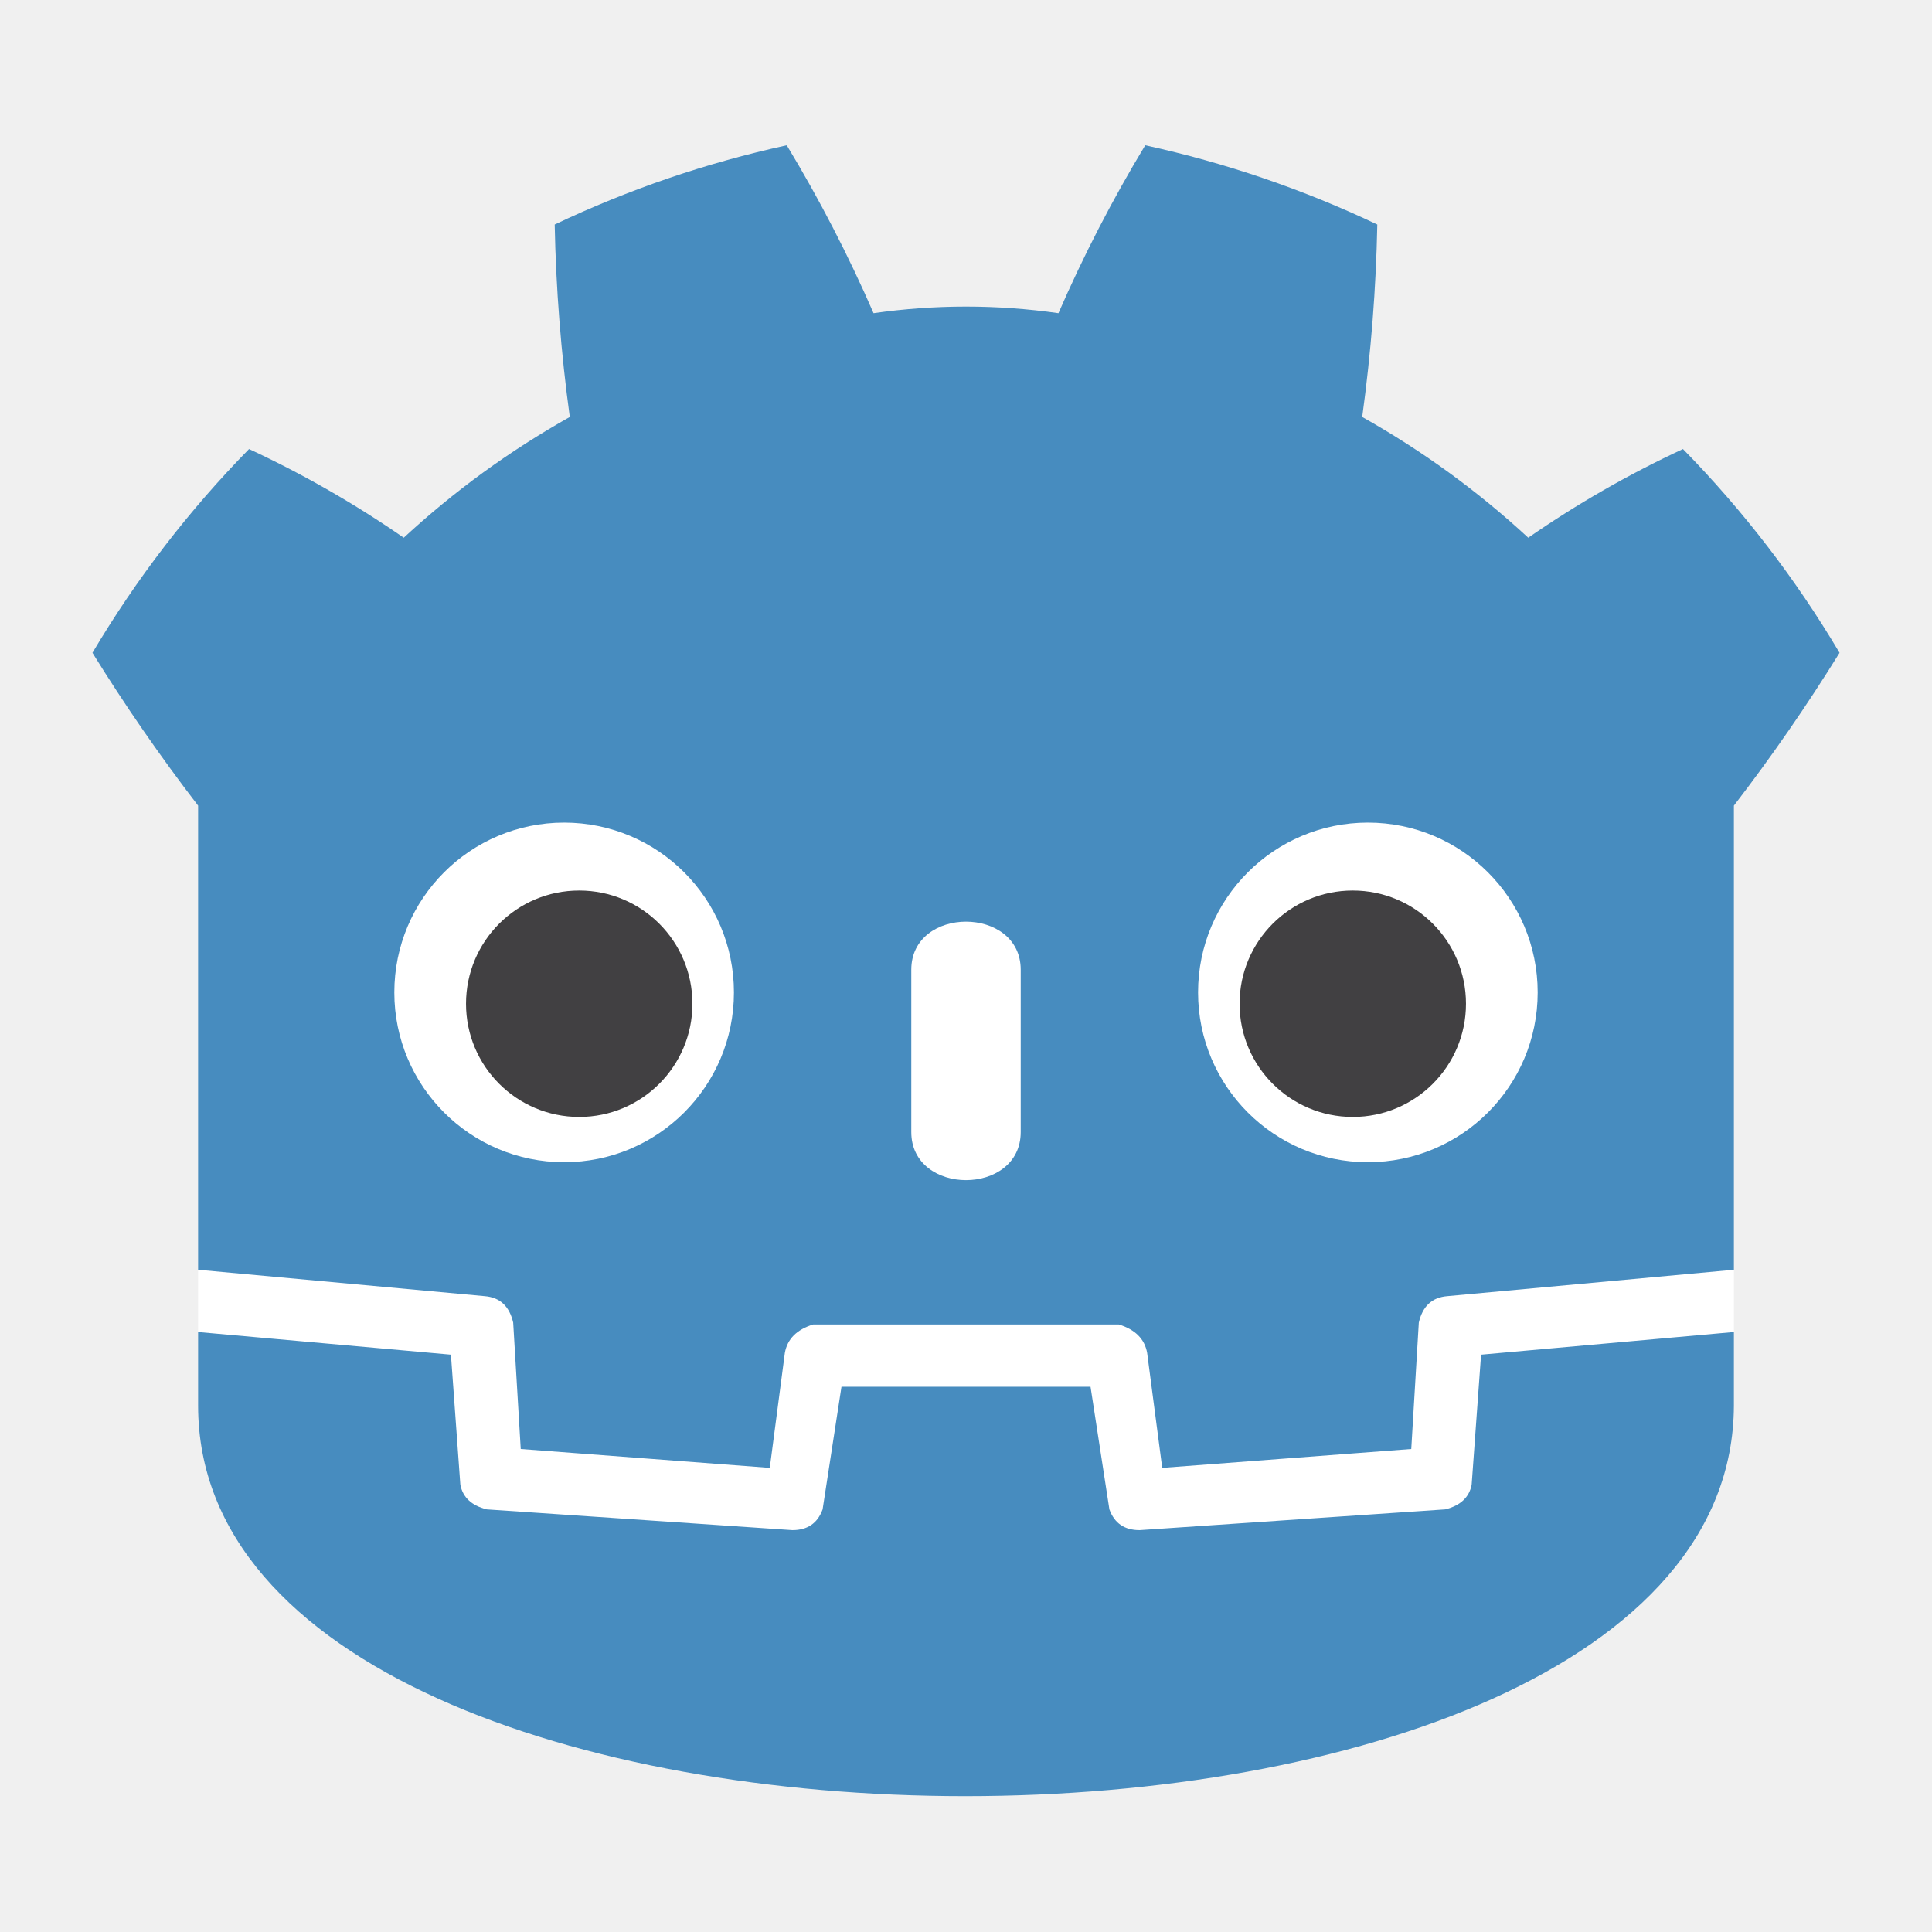
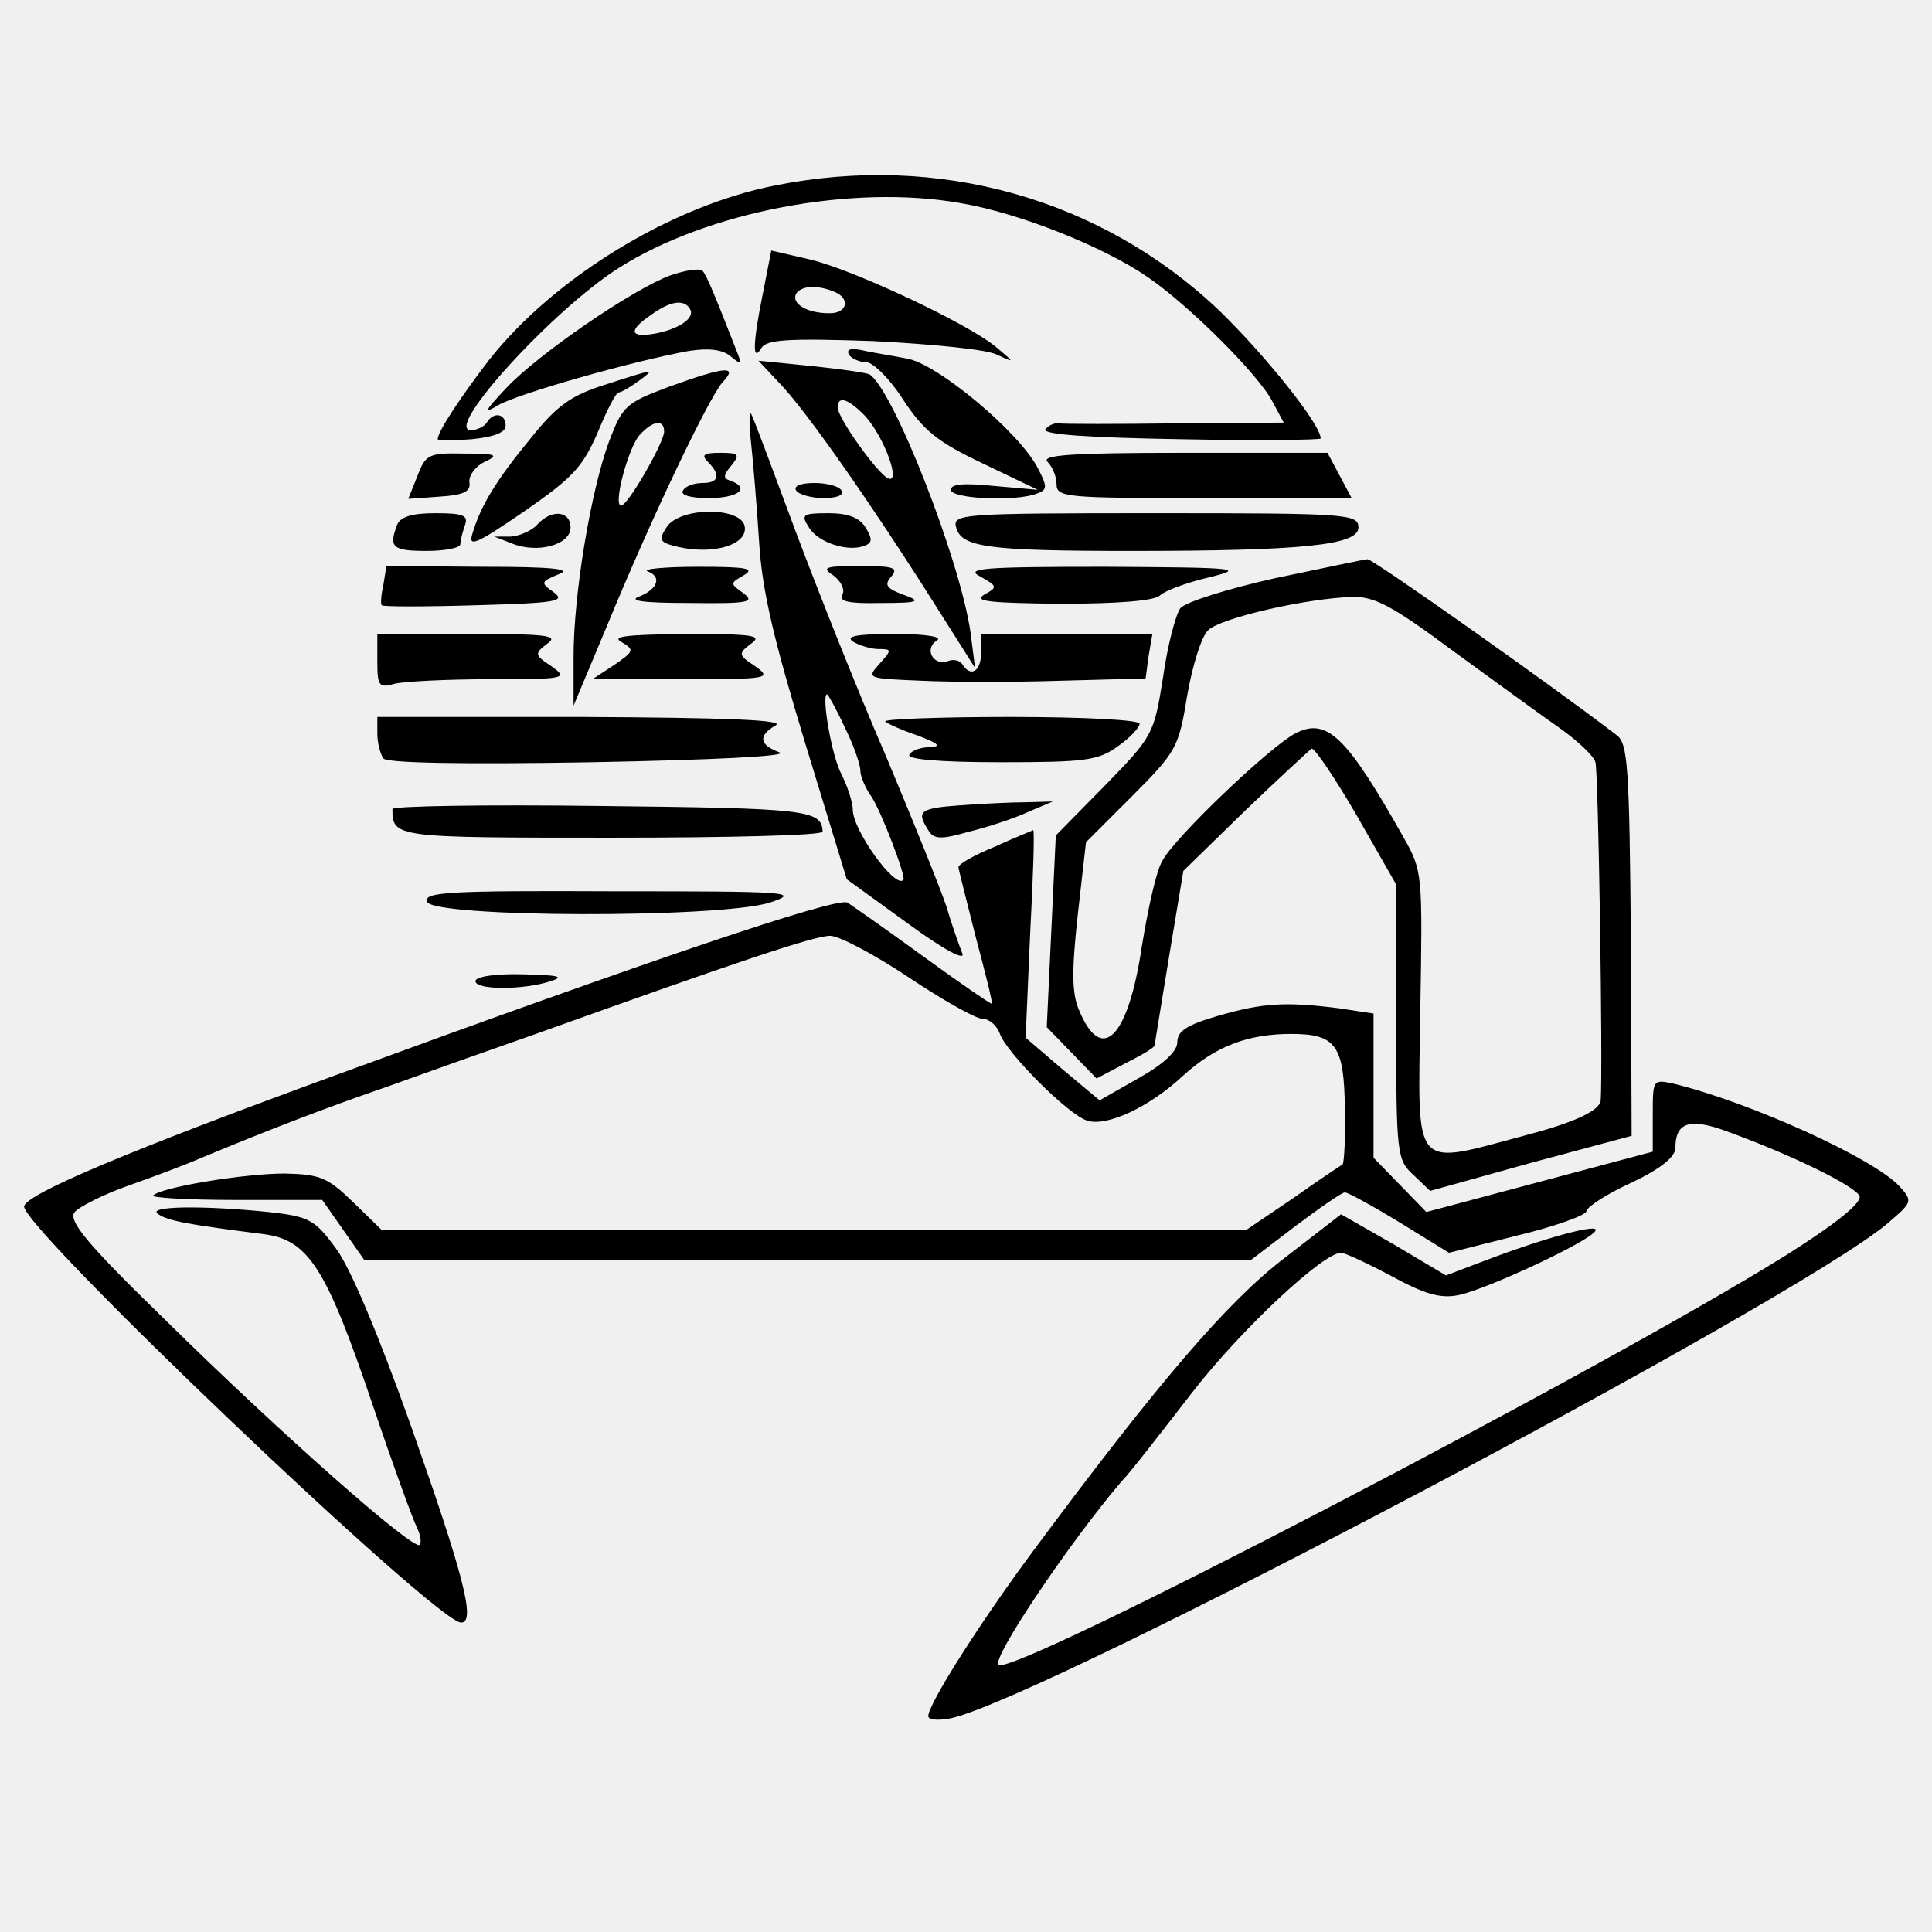
- <svg xmlns="http://www.w3.org/2000/svg" width="1024" height="1024">
-   <g fill="#fff">
-     <path d="M105 673v33q407 354 814 0v-33z" />
-     <path fill="#478cbf" d="m105 673 152 14q12 1 15 14l4 67 132 10 8-61q2-11 15-15h162q13 4 15 15l8 61 132-10 4-67q3-13 15-14l152-14V427q30-39 56-81-35-59-83-108-43 20-82 47-40-37-88-64 7-51 8-102-59-28-123-42-26 43-46 89-49-7-98 0-20-46-46-89-64 14-123 42 1 51 8 102-48 27-88 64-39-27-82-47-48 49-83 108 26 42 56 81zm0 33v39c0 276 813 276 814 0v-39l-134 12-5 69q-2 10-14 13l-162 11q-12 0-16-11l-10-65H446l-10 65q-4 11-16 11l-162-11q-12-3-14-13l-5-69z" />
-     <path d="M483 600c0 34 58 34 58 0v-86c0-34-58-34-58 0z" />
-     <circle cx="725" cy="526" r="90" />
-     <circle cx="299" cy="526" r="90" />
-   </g>
-   <g fill="#414042">
-     <circle cx="307" cy="532" r="60" />
-     <circle cx="717" cy="532" r="60" />
+ <svg xmlns="http://www.w3.org/2000/svg" version="1.0" width="256pt" height="256pt" viewBox="0 0 256 256" preserveAspectRatio="xMidYMid meet">
+   <g transform="translate(0,256) scale(0.1,-0.1)" fill="#000000" stroke="none">
+     <path d="M1026 2314 c-137 -27 -292 -122 -378 -231 -39 -51 -68 -95 -68 -105 0 -2 20 -2 45 0 30 3 45 9 45 18 0 16 -16 19 -25 4 -3 -5 -13 -10 -21 -10 -37 0 109 160 196 215 118 75 310 111 452 86 78 -13 191 -58 250 -99 55 -38 146 -129 164 -164 l15 -28 -143 -1 c-79 -1 -148 -1 -155 0 -6 1 -14 -3 -18 -8 -3 -7 61 -11 180 -13 102 -2 185 -1 185 1 0 19 -75 112 -135 170 -156 148 -372 209 -589 165z" />
+     <path d="M1011 2172 c-14 -69 -14 -93 -2 -73 7 11 35 13 149 9 77 -4 150 -11 163 -18 24 -11 24 -11 -1 10 -37 31 -188 102 -246 116 l-52 12 -11 -56z m93 2 c24 -9 19 -30 -6 -29 -29 0 -50 13 -43 26 7 10 26 12 49 3z" />
+     <path d="M888 2195 c-49 -18 -175 -104 -218 -150 -28 -30 -30 -34 -10 -22 25 15 180 59 253 72 26 4 44 2 55 -7 13 -11 15 -11 10 2 -30 77 -42 106 -47 111 -3 4 -23 1 -43 -6z m26 -44 c8 -12 -14 -27 -46 -33 -34 -6 -36 4 -5 25 25 18 43 21 51 8z" />
+     <path d="M1125 2090 c3 -5 14 -10 23 -10 9 0 32 -23 49 -50 27 -41 46 -56 105 -84 l73 -35 -57 5 c-40 4 -58 3 -58 -5 0 -12 86 -16 114 -5 14 5 14 9 1 34 -25 48 -134 139 -174 145 -20 4 -47 8 -59 11 -15 3 -21 1 -17 -6z" />
+     <path d="M1036 2049 c36 -39 118 -156 199 -284 l57 -90 -6 47 c-14 97 -103 323 -134 342 -4 2 -38 7 -77 11 l-70 7 31 -33z m111 -41 c25 -28 47 -89 30 -82 -14 6 -67 80 -67 94 0 17 15 11 37 -12z" />
+     <path d="M801 2050 c-44 -14 -63 -27 -98 -71 -46 -56 -66 -89 -77 -126 -6 -19 5 -14 68 29 65 45 78 59 98 105 12 29 24 53 28 53 3 0 15 7 26 15 23 17 23 17 -45 -5z" />
+     <path d="M885 2047 c-56 -21 -60 -25 -78 -72 -24 -65 -47 -202 -47 -285 l0 -65 44 105 c60 146 135 302 153 323 22 23 5 22 -72 -6z m-5 -59 c0 -14 -48 -98 -57 -98 -11 0 9 75 24 93 18 20 33 22 33 5z" />
+     <path d="M995 1975 c3 -27 8 -88 11 -135 4 -64 20 -130 61 -265 l55 -180 80 -58 c49 -36 78 -51 73 -40 -4 10 -14 38 -21 62 -8 24 -44 113 -80 199 -37 85 -90 219 -119 296 -29 78 -55 148 -59 156 -3 8 -4 -7 -1 -35z m124 -378 c12 -24 21 -50 21 -58 0 -8 7 -24 15 -35 13 -20 46 -106 42 -110 -11 -12 -67 66 -67 93 0 10 -7 31 -15 47 -13 24 -27 106 -19 106 1 0 12 -19 23 -43z" />
+     <path d="M553 1929 l-12 -30 42 3 c32 2 41 7 39 19 -1 9 8 21 20 27 20 9 16 11 -27 11 -47 1 -51 -1 -62 -30z" />
+     <path d="M938 1948 c17 -17 15 -28 -7 -28 -11 0 -23 -4 -26 -10 -4 -6 10 -10 34 -10 39 0 56 13 29 23 -10 3 -10 7 1 20 12 15 10 17 -15 17 -22 0 -25 -3 -16 -12z" />
+     <path d="M1388 1948 c7 -7 12 -20 12 -30 0 -17 14 -18 195 -18 l196 0 -16 30 -16 30 -191 0 c-149 0 -189 -3 -180 -12z" />
+     <path d="M1055 1910 c3 -5 20 -10 36 -10 18 0 28 4 24 10 -3 6 -20 10 -36 10 -18 0 -28 -4 -24 -10z" />
+     <path d="M526 1864 c-11 -29 -6 -34 39 -34 25 0 45 4 45 9 0 5 3 16 6 25 5 13 -2 16 -39 16 -32 0 -47 -5 -51 -16z" />
+     <path d="M712 1865 c-7 -8 -23 -15 -35 -16 l-22 0 23 -9 c34 -14 78 -2 78 21 0 22 -25 25 -44 4z" />
+     <path d="M883 1861 c-11 -17 -9 -20 17 -26 46 -10 89 3 87 26 -2 28 -87 28 -104 0z" />
+     <path d="M1072 1861 c12 -20 52 -33 74 -24 10 4 10 9 1 24 -8 13 -23 19 -49 19 -35 0 -37 -2 -26 -19z" />
+     <path d="M1267 1861 c7 -26 41 -31 232 -31 230 0 301 8 301 31 0 18 -14 19 -269 19 -259 0 -269 -1 -264 -19z" />
+     <path d="M1690 1794 c-63 -14 -120 -32 -126 -40 -6 -8 -17 -49 -23 -92 -12 -76 -14 -78 -77 -143 l-65 -66 -6 -127 -6 -127 33 -34 33 -34 38 20 c22 11 39 21 39 24 0 2 9 55 19 117 l19 114 82 80 c45 43 85 80 88 82 4 1 31 -39 60 -89 l52 -91 0 -182 c0 -176 1 -183 23 -203 l22 -21 133 37 134 36 -1 259 c-2 232 -4 261 -19 272 -86 66 -324 234 -330 233 -4 0 -59 -12 -122 -25z m236 -97 c55 -40 118 -86 141 -102 24 -17 45 -37 47 -45 4 -12 10 -406 7 -448 -1 -13 -32 -28 -91 -44 -162 -43 -151 -56 -148 165 3 179 3 183 -22 227 -76 135 -102 160 -144 138 -34 -18 -161 -139 -176 -169 -8 -13 -19 -64 -27 -113 -18 -121 -53 -157 -83 -85 -10 23 -10 52 -2 126 l11 97 61 61 c59 59 62 65 73 133 7 40 19 79 28 87 16 16 129 42 190 44 30 1 53 -11 135 -72z" />
+     <path d="M508 1785 c-3 -13 -4 -26 -2 -27 1 -2 57 -2 124 0 106 3 120 5 104 17 -18 13 -18 14 6 24 19 7 -6 10 -101 10 l-127 1 -4 -25z" />
+     <path d="M858 1803 c19 -7 14 -23 -10 -33 -17 -6 3 -9 66 -9 78 -1 87 1 71 13 -18 13 -18 13 1 24 15 9 2 11 -61 11 -44 0 -74 -3 -67 -6z" />
+     <path d="M1105 1797 c10 -8 15 -19 11 -25 -5 -9 9 -12 51 -11 51 0 55 2 30 11 -22 8 -26 13 -16 24 10 12 3 14 -42 14 -47 0 -51 -2 -34 -13z" />
+     <path d="M1299 1796 c23 -13 23 -14 5 -24 -15 -9 9 -11 101 -12 77 0 125 4 132 11 6 6 35 17 65 24 49 12 39 13 -137 14 -163 0 -187 -2 -166 -13z" />
+     <path d="M500 1684 c0 -33 2 -36 23 -30 12 3 69 6 127 6 100 0 103 1 81 17 -23 15 -23 17 -6 30 16 11 1 13 -103 13 l-122 0 0 -36z" />
+     <path d="M824 1709 c17 -10 16 -12 -10 -30 l-29 -19 120 0 c114 0 118 1 96 17 -23 15 -23 17 -6 30 16 11 4 13 -86 13 -79 -1 -100 -3 -85 -11z" />
+     <path d="M1130 1710 c8 -5 24 -10 34 -10 18 0 18 -1 1 -20 -17 -19 -16 -19 56 -22 41 -2 124 -2 185 0 l112 3 4 30 5 29 -114 0 -113 0 0 -25 c0 -25 -14 -33 -25 -15 -3 5 -12 7 -19 4 -19 -7 -32 16 -15 27 9 5 -12 9 -56 9 -49 0 -65 -3 -55 -10z" />
+     <path d="M500 1588 c0 -13 4 -27 8 -33 4 -6 103 -8 277 -5 158 3 261 8 248 13 -27 10 -29 22 -5 36 12 7 -65 10 -255 11 l-273 0 0 -22z" />
+     <path d="M1173 1604 c3 -3 23 -12 44 -19 26 -10 31 -14 16 -15 -12 0 -25 -4 -28 -10 -4 -6 39 -10 120 -10 112 0 130 2 156 21 16 11 29 25 29 30 0 5 -72 9 -172 9 -94 0 -169 -3 -165 -6z" />
+     <path d="M520 1488 c0 -38 3 -38 291 -38 153 0 279 3 279 8 -1 29 -21 31 -293 34 -152 2 -277 0 -277 -4z" />
+     <path d="M1273 1493 c-55 -4 -59 -8 -43 -33 7 -12 16 -13 54 -2 25 6 61 18 78 26 l33 14 -35 -1 c-19 0 -59 -2 -87 -4z" />
+     <path d="M1318 1438 c-27 -11 -48 -23 -48 -27 0 -3 11 -45 23 -93 13 -49 23 -88 21 -88 -2 0 -43 28 -91 63 -48 35 -94 67 -100 71 -14 8 -267 -78 -671 -226 -285 -104 -414 -159 -420 -176 -8 -24 546 -552 579 -552 20 0 3 64 -68 265 -41 115 -79 206 -98 231 -28 38 -35 42 -89 48 -88 9 -164 8 -146 -3 13 -9 43 -14 137 -26 62 -7 85 -44 148 -230 26 -77 52 -148 57 -158 5 -10 7 -21 4 -24 -8 -8 -187 150 -338 299 -105 102 -128 131 -119 142 6 7 39 24 74 36 34 12 76 28 92 35 86 36 169 68 245 94 47 17 137 49 200 71 265 95 369 130 390 130 12 0 59 -25 104 -55 45 -30 89 -55 98 -55 9 0 19 -9 23 -20 8 -24 91 -108 116 -115 25 -8 81 17 127 60 43 39 86 55 143 55 59 0 70 -15 71 -98 1 -40 -1 -73 -3 -75 -2 -1 -32 -21 -66 -45 l-62 -42 -573 0 -572 0 -38 37 c-34 33 -44 37 -91 38 -53 0 -163 -18 -174 -29 -4 -3 46 -6 109 -6 l115 0 28 -40 28 -40 587 0 587 0 59 45 c32 24 62 45 66 45 4 0 37 -18 73 -40 l65 -40 91 23 c50 12 91 27 91 32 1 6 27 23 60 38 38 18 58 34 58 46 0 34 19 40 68 22 88 -32 171 -73 176 -86 3 -9 -32 -37 -97 -78 -240 -150 -1027 -560 -1044 -543 -9 9 94 162 163 243 11 11 52 64 93 117 65 84 174 186 198 186 5 0 35 -14 67 -31 44 -24 65 -30 89 -25 38 8 173 71 181 85 7 11 -67 -9 -148 -40 l-50 -19 -69 41 -70 40 -75 -58 c-76 -58 -168 -166 -330 -384 -73 -98 -142 -207 -142 -223 0 -5 13 -6 29 -3 119 24 1115 550 1241 655 34 29 35 30 17 50 -34 37 -197 111 -299 136 -28 6 -28 6 -28 -42 l0 -48 -150 -40 -150 -40 -35 36 -35 36 0 96 0 95 -46 7 c-71 9 -101 7 -160 -10 -41 -12 -54 -20 -54 -35 0 -12 -18 -29 -52 -48 l-51 -29 -49 41 -49 42 6 138 c4 75 6 137 4 137 -2 -1 -25 -10 -51 -22z" />
+     <path d="M566 1365 c9 -21 387 -22 454 -1 42 14 26 15 -207 15 -220 1 -252 -1 -247 -14z" />
+     <path d="M630 1260 c0 -12 64 -12 100 0 19 6 9 8 -37 9 -36 1 -63 -3 -63 -9z" />
  </g>
</svg>
